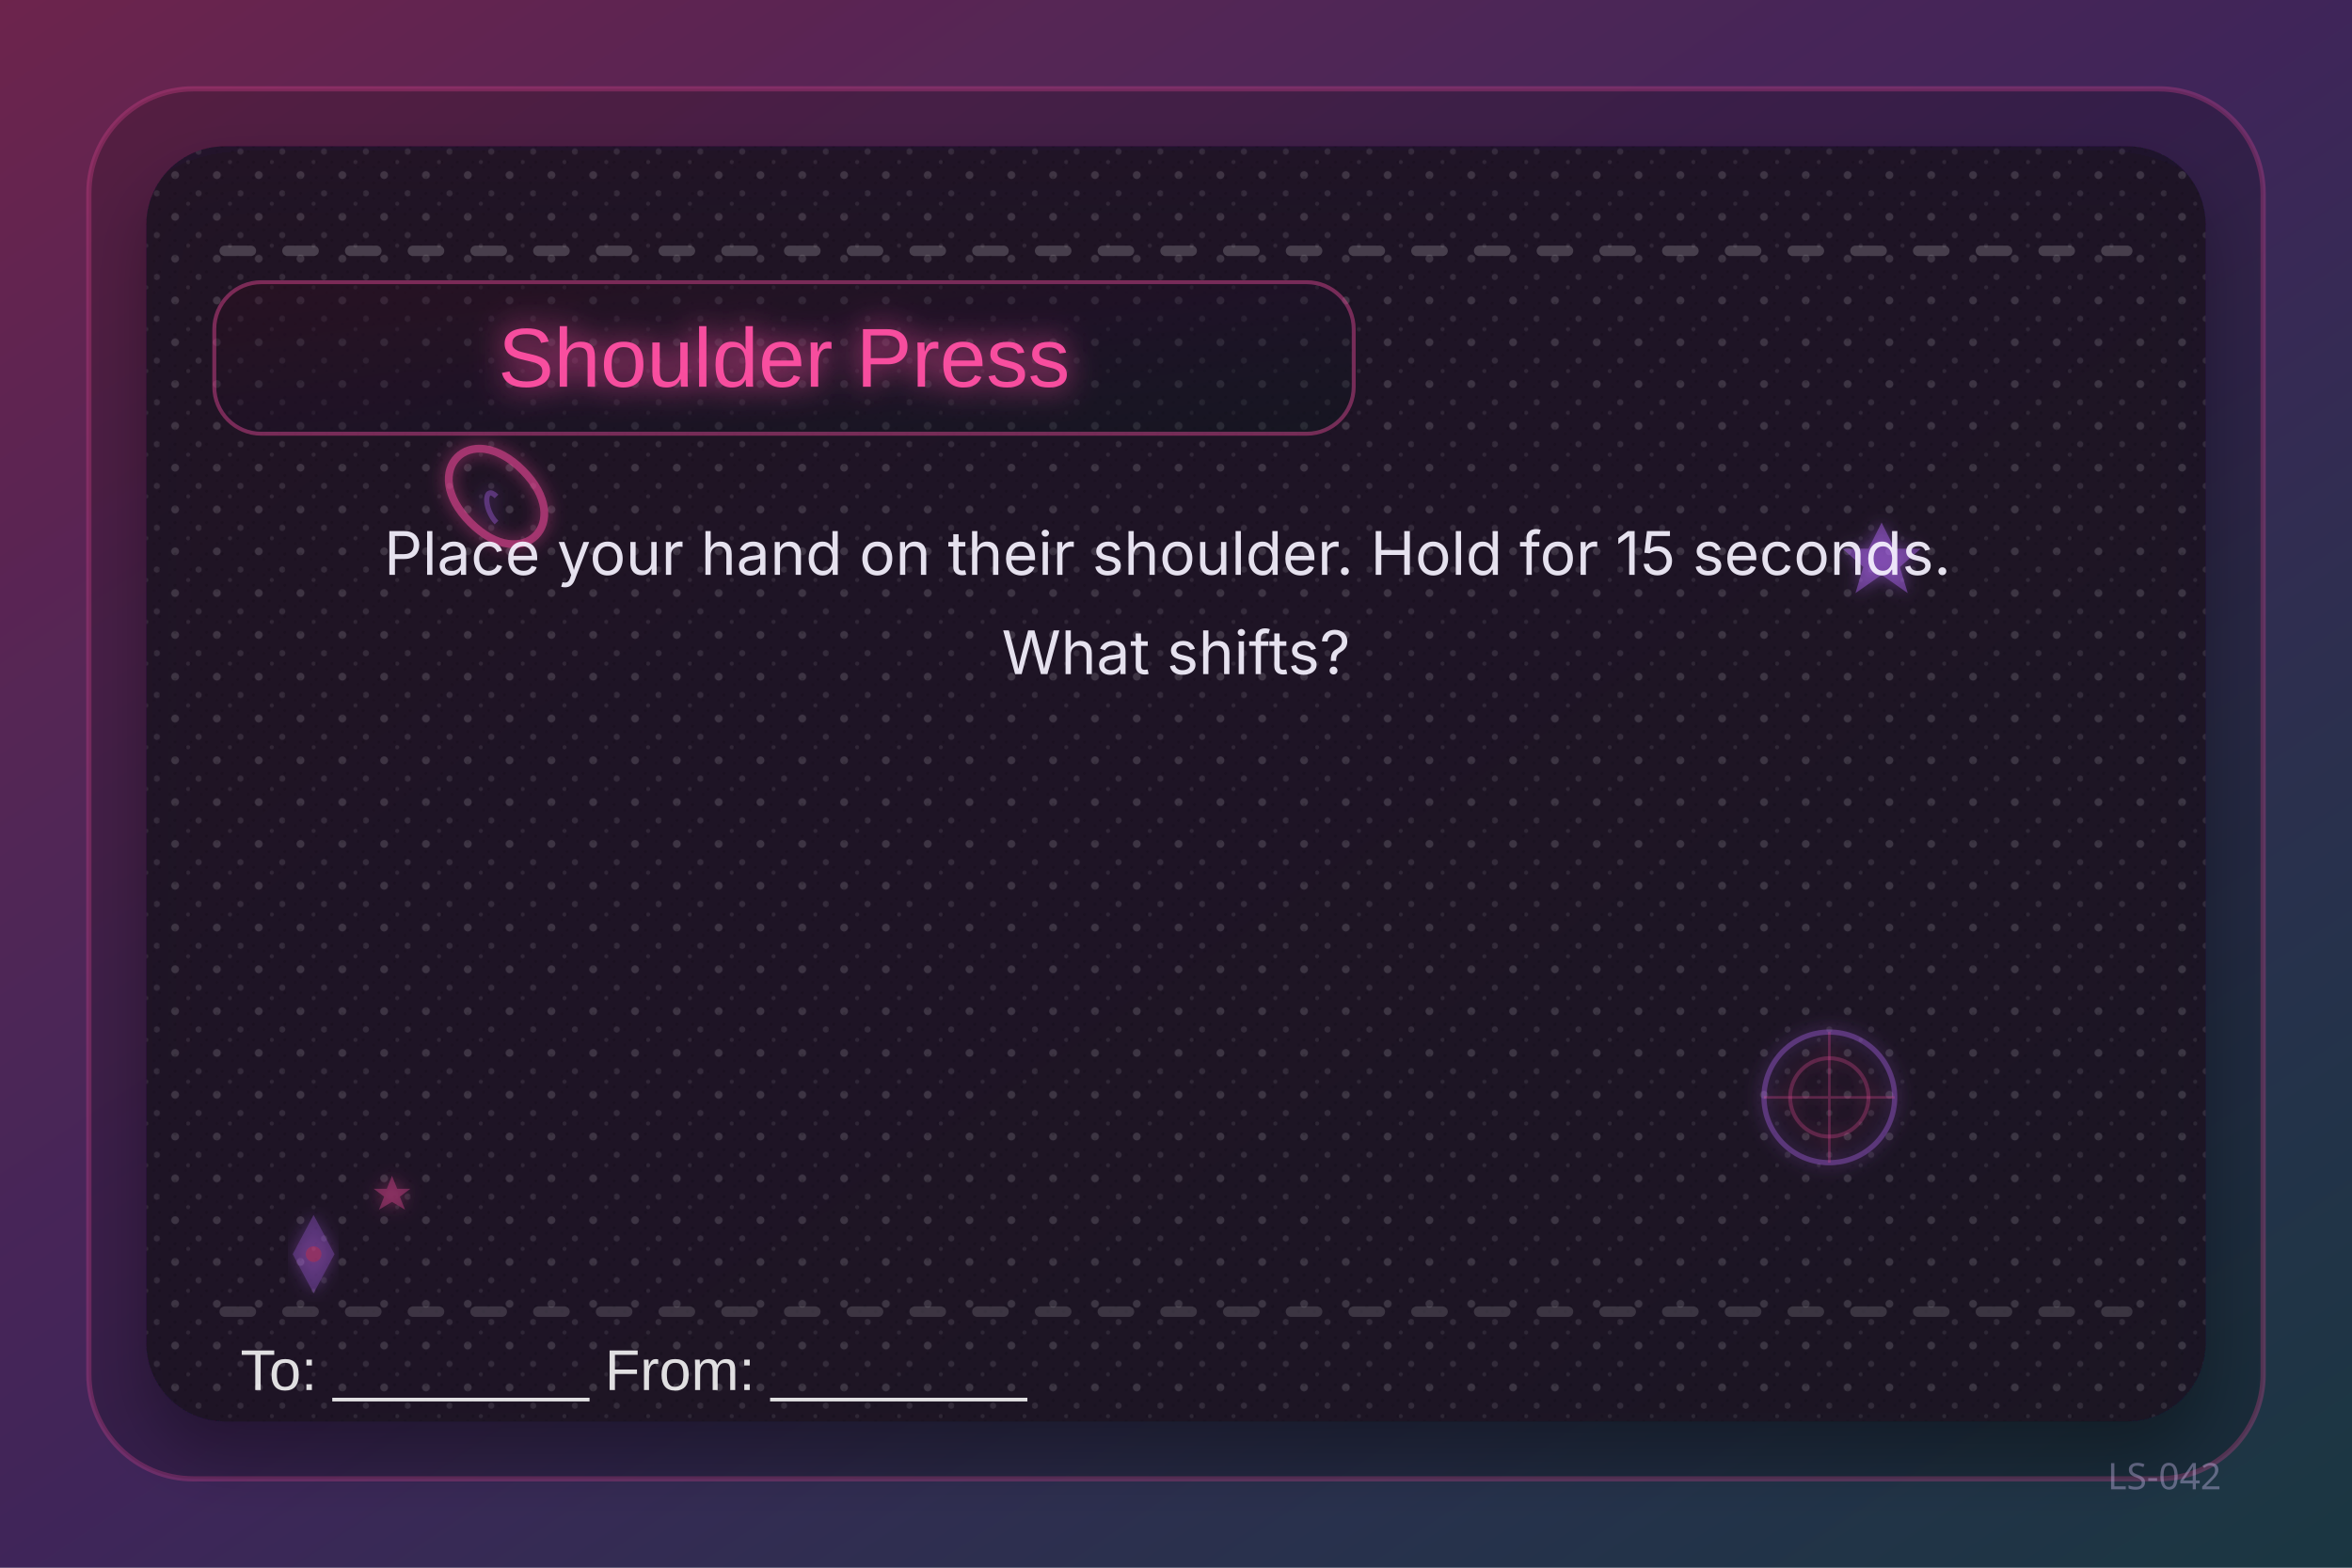
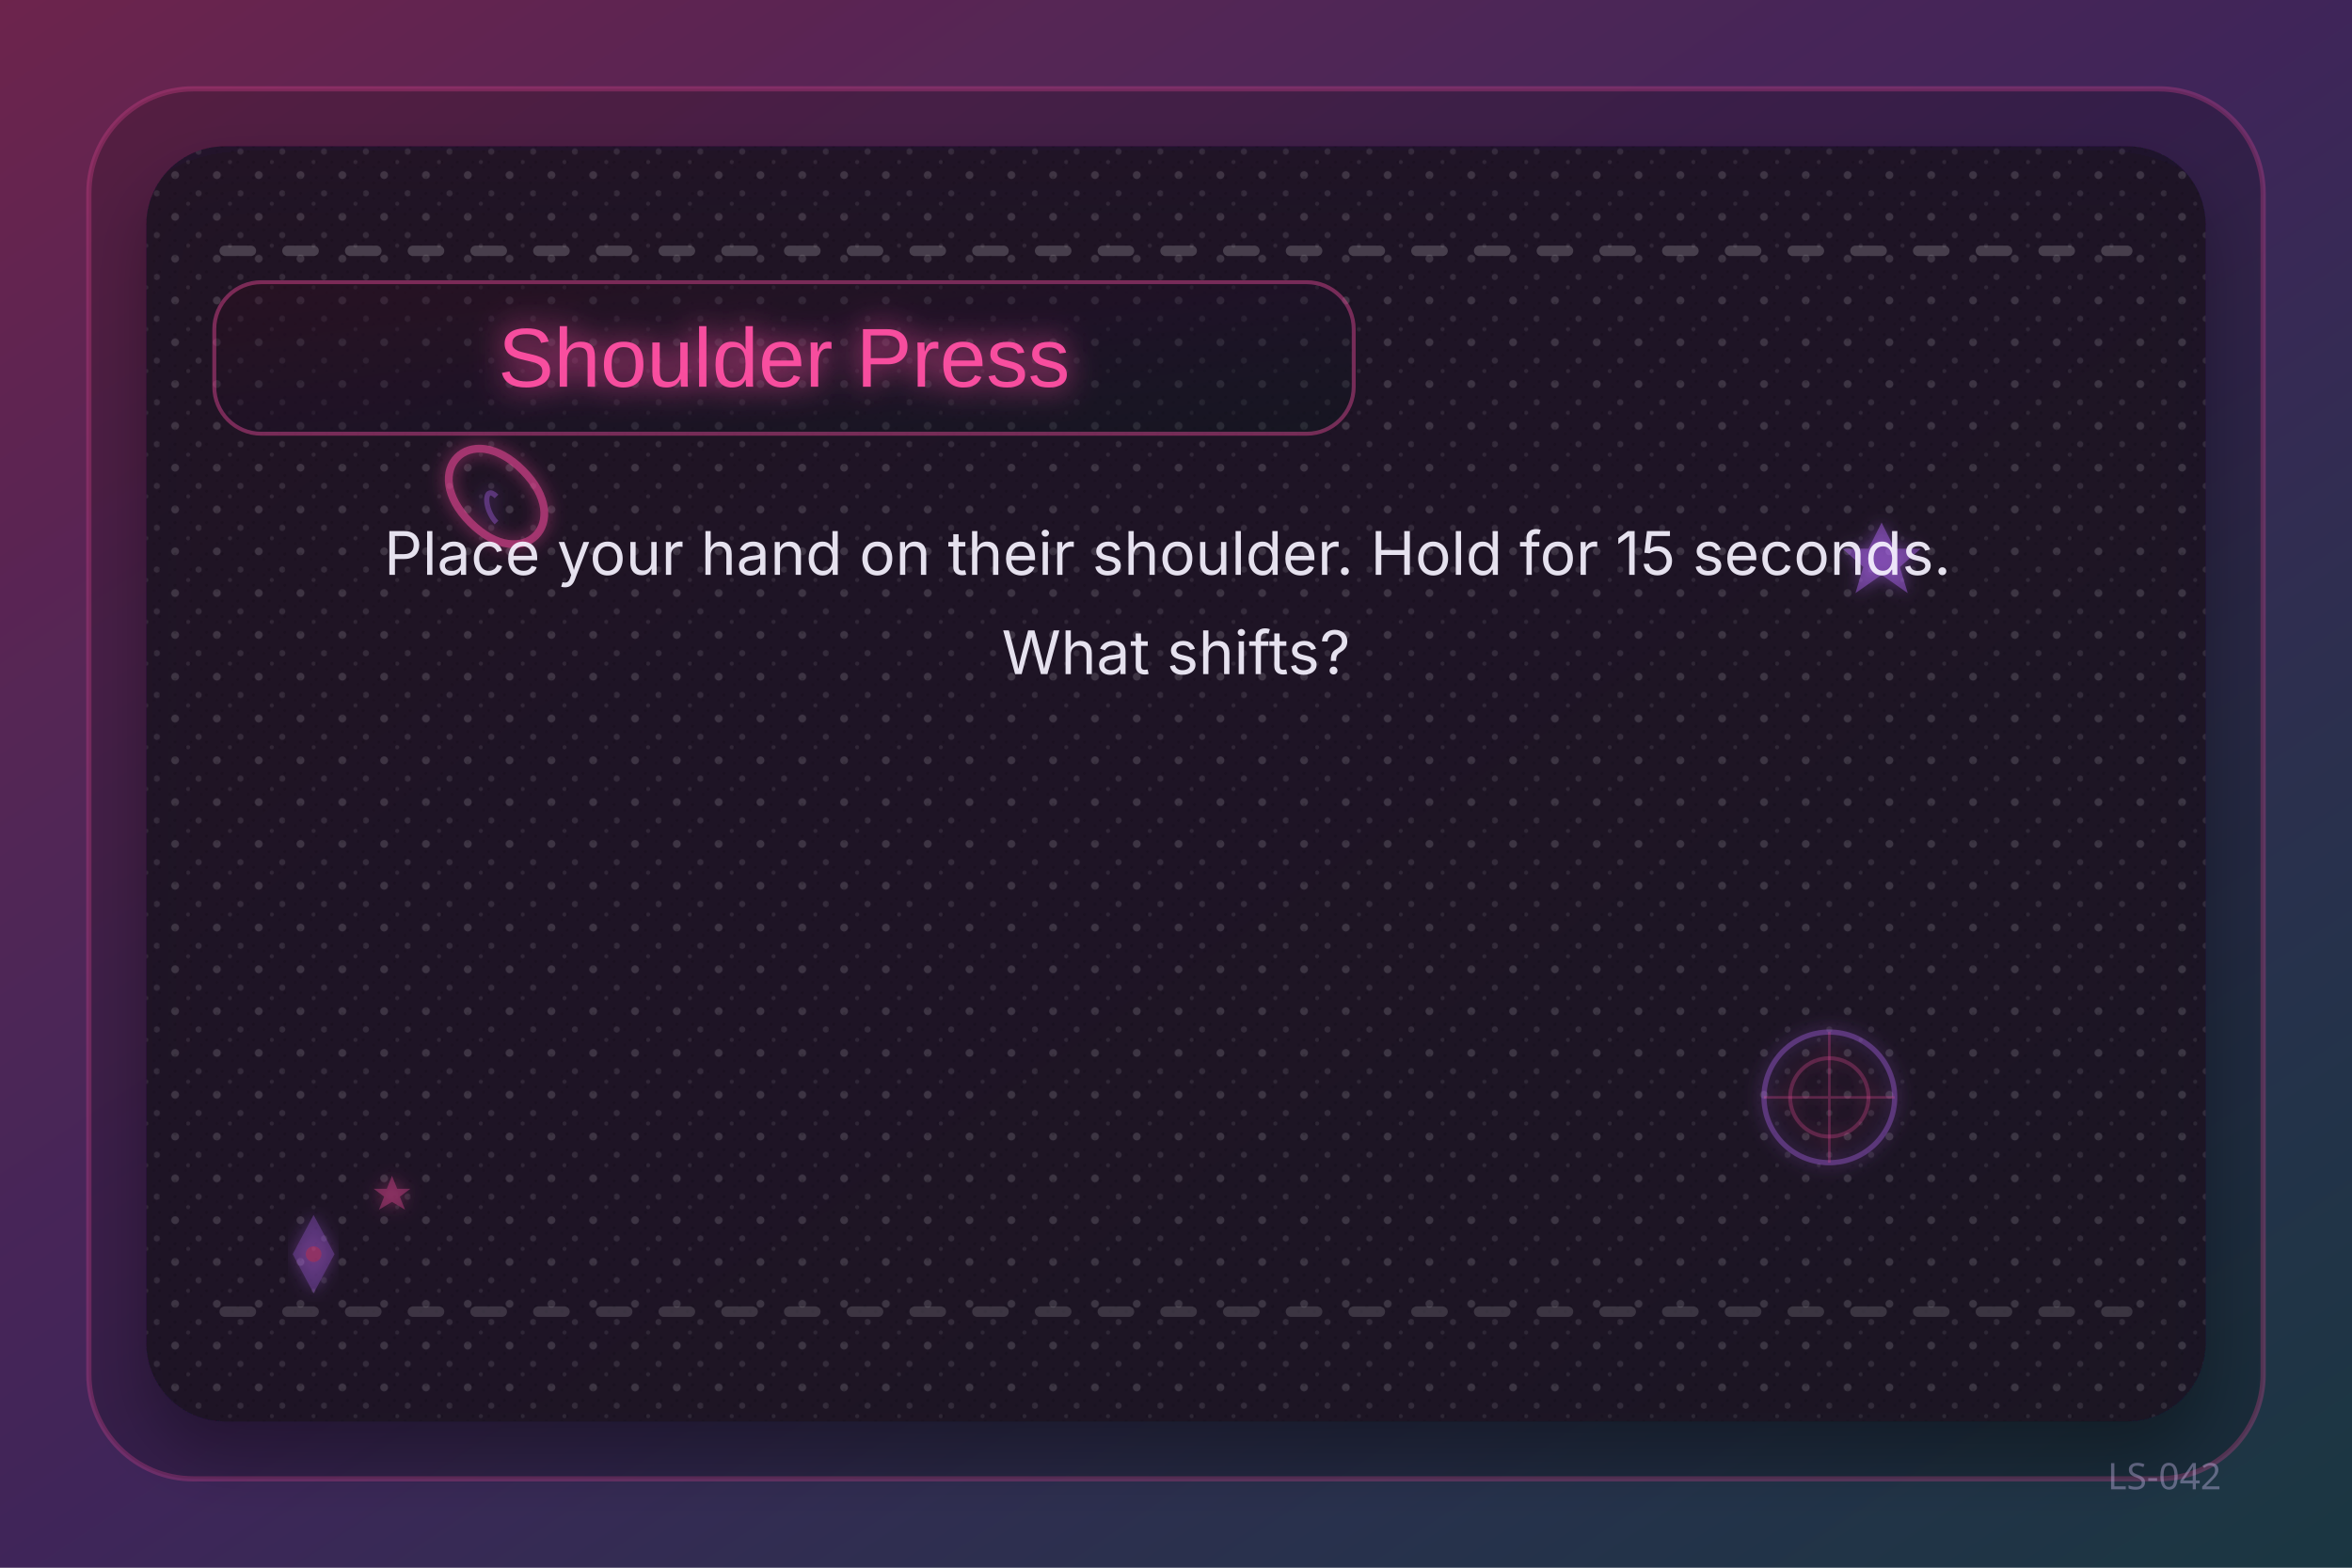
<svg xmlns="http://www.w3.org/2000/svg" viewBox="0 0 900 600">
  <defs>
    <linearGradient id="grad-LS-042" x1="0" y1="0" x2="1" y2="1">
      <stop offset="0%" stop-color="#ff4fa3" stop-opacity="0.4" />
      <stop offset="50%" stop-color="#b86bff" stop-opacity="0.3" />
      <stop offset="100%" stop-color="#55f0ff" stop-opacity="0.2" />
    </linearGradient>
    <pattern id="dots-LS-042" width="16" height="16" patternUnits="userSpaceOnUse">
      <circle cx="3" cy="3" r="1.5" fill="rgba(255,255,255,.14)" />
      <circle cx="12" cy="10" r="1.2" fill="rgba(255,255,255,.10)" />
      <circle cx="8" cy="14" r="0.8" fill="rgba(255,255,255,.08)" />
    </pattern>
    <pattern id="grain-LS-042" width="6" height="6" patternUnits="userSpaceOnUse">
      <rect width="6" height="6" fill="rgba(255,255,255,.02)" />
      <circle cx="1" cy="2" r="0.6" fill="rgba(0,0,0,.12)" />
      <circle cx="5" cy="4" r="0.6" fill="rgba(0,0,0,.10)" />
    </pattern>
    <filter id="shadow-LS-042" x="-40%" y="-40%" width="180%" height="180%">
      <feDropShadow dx="0" dy="14" stdDeviation="12" flood-opacity=".35" />
    </filter>
    <filter id="glow-LS-042" x="-60%" y="-60%" width="220%" height="220%">
      <feGaussianBlur stdDeviation="6" result="coloredBlur" />
      <feMerge>
        <feMergeNode in="coloredBlur" />
        <feMergeNode in="SourceGraphic" />
      </feMerge>
    </filter>
    <filter id="softGlow-LS-042">
      <feGaussianBlur stdDeviation="3" result="blur" />
      <feMerge>
        <feMergeNode in="blur" />
        <feMergeNode in="SourceGraphic" />
      </feMerge>
    </filter>
  </defs>
  <rect width="900" height="600" fill="#0b0712" />
  <rect width="900" height="600" fill="url(#grad-LS-042)" />
  <rect x="34" y="34" width="832" height="532" rx="40" fill="rgba(0,0,0,.18)" stroke="rgba(255,79,163,.25)" stroke-width="2" />
  <rect x="56" y="56" width="788" height="488" rx="30" fill="rgba(20,10,34,.85)" filter="url(#shadow-LS-042)" />
  <rect x="56" y="56" width="788" height="488" rx="30" fill="url(#dots-LS-042)" />
  <rect x="56" y="56" width="788" height="488" rx="30" fill="url(#grain-LS-042)" />
  <path d="M86 96h728" stroke="rgba(255,255,255,.18)" stroke-width="4" stroke-linecap="round" stroke-dasharray="10 14" />
  <path d="M86 502h728" stroke="rgba(255,255,255,.14)" stroke-width="4" stroke-linecap="round" stroke-dasharray="10 14" />
  <g opacity=".85" filter="url(#softGlow-LS-042)">
    <path d="M 200 180 C 180 160, 160 180, 180 200 C 200 220, 220 200, 200 180 Z" fill="none" stroke="#ff4fa3" stroke-width="3" opacity="0.6" />
    <path d="M 190 190 C 185 185, 185 195, 190 200" fill="none" stroke="#b86bff" stroke-width="2" opacity="0.4" />
    <path d="M 720 200 L 725 210 L 735 210 L 727 217 L 730 227 L 720 220 L 710 227 L 713 217 L 705 210 L 715 210 Z" fill="#b86bff" opacity="0.5" />
    <path d="M 150 450 L 152 455 L 157 455 L 153 458 L 155 463 L 150 460 L 145 463 L 147 458 L 143 455 L 148 455 Z" fill="#ff4fa3" opacity="0.4" />
    <circle cx="700" cy="420" r="25" fill="none" stroke="#b86bff" stroke-width="2" opacity="0.4" />
    <circle cx="700" cy="420" r="15" fill="none" stroke="#ff4fa3" stroke-width="1.5" opacity="0.3" />
    <path d="M 700 395 L 700 445 M 675 420 L 725 420" stroke="#ff4fa3" stroke-width="1" opacity="0.3" />
  </g>
  <rect x="82" y="108" width="436" height="58" rx="18" fill="rgba(0,0,0,.35)" stroke="rgba(255,79,163,.4)" stroke-width="1.5" />
  <rect x="82" y="108" width="436" height="58" rx="18" fill="url(#grad-LS-042)" opacity="0.2" />
  <text x="300" y="148" font-family="Arial Black, Arial, sans-serif" font-size="32" fill="rgba(255,79,163,.95)" text-anchor="middle" filter="url(#glow-LS-042)">Shoulder Press</text>
  <text x="450" y="220" font-family="system-ui, -apple-system, sans-serif" font-size="23" fill="rgba(246,242,255,.92)" text-anchor="middle">
    <tspan x="450" dy="0">Place your hand on their shoulder. Hold for 15 seconds.</tspan>
    <tspan x="450" dy="38">What shifts?</tspan>
  </text>
  <g transform="translate(120 480)" opacity="0.5" filter="url(#softGlow-LS-042)">
    <path d="M 0 -15 L 8 0 L 0 15 L -8 0 Z" fill="#b86bff" opacity="0.6" />
    <circle cx="0" cy="0" r="3" fill="#ff4fa3" />
  </g>
  <text x="850" y="570" font-family="system-ui, sans-serif" font-size="14" fill="#c8b9e8" opacity="0.4" text-anchor="end">LS-042</text>
-   <text x="92" y="532" font-family="Arial, sans-serif" font-size="22" fill="rgba(255,255,255,.86)">To: ________   From: ________</text>
</svg>
